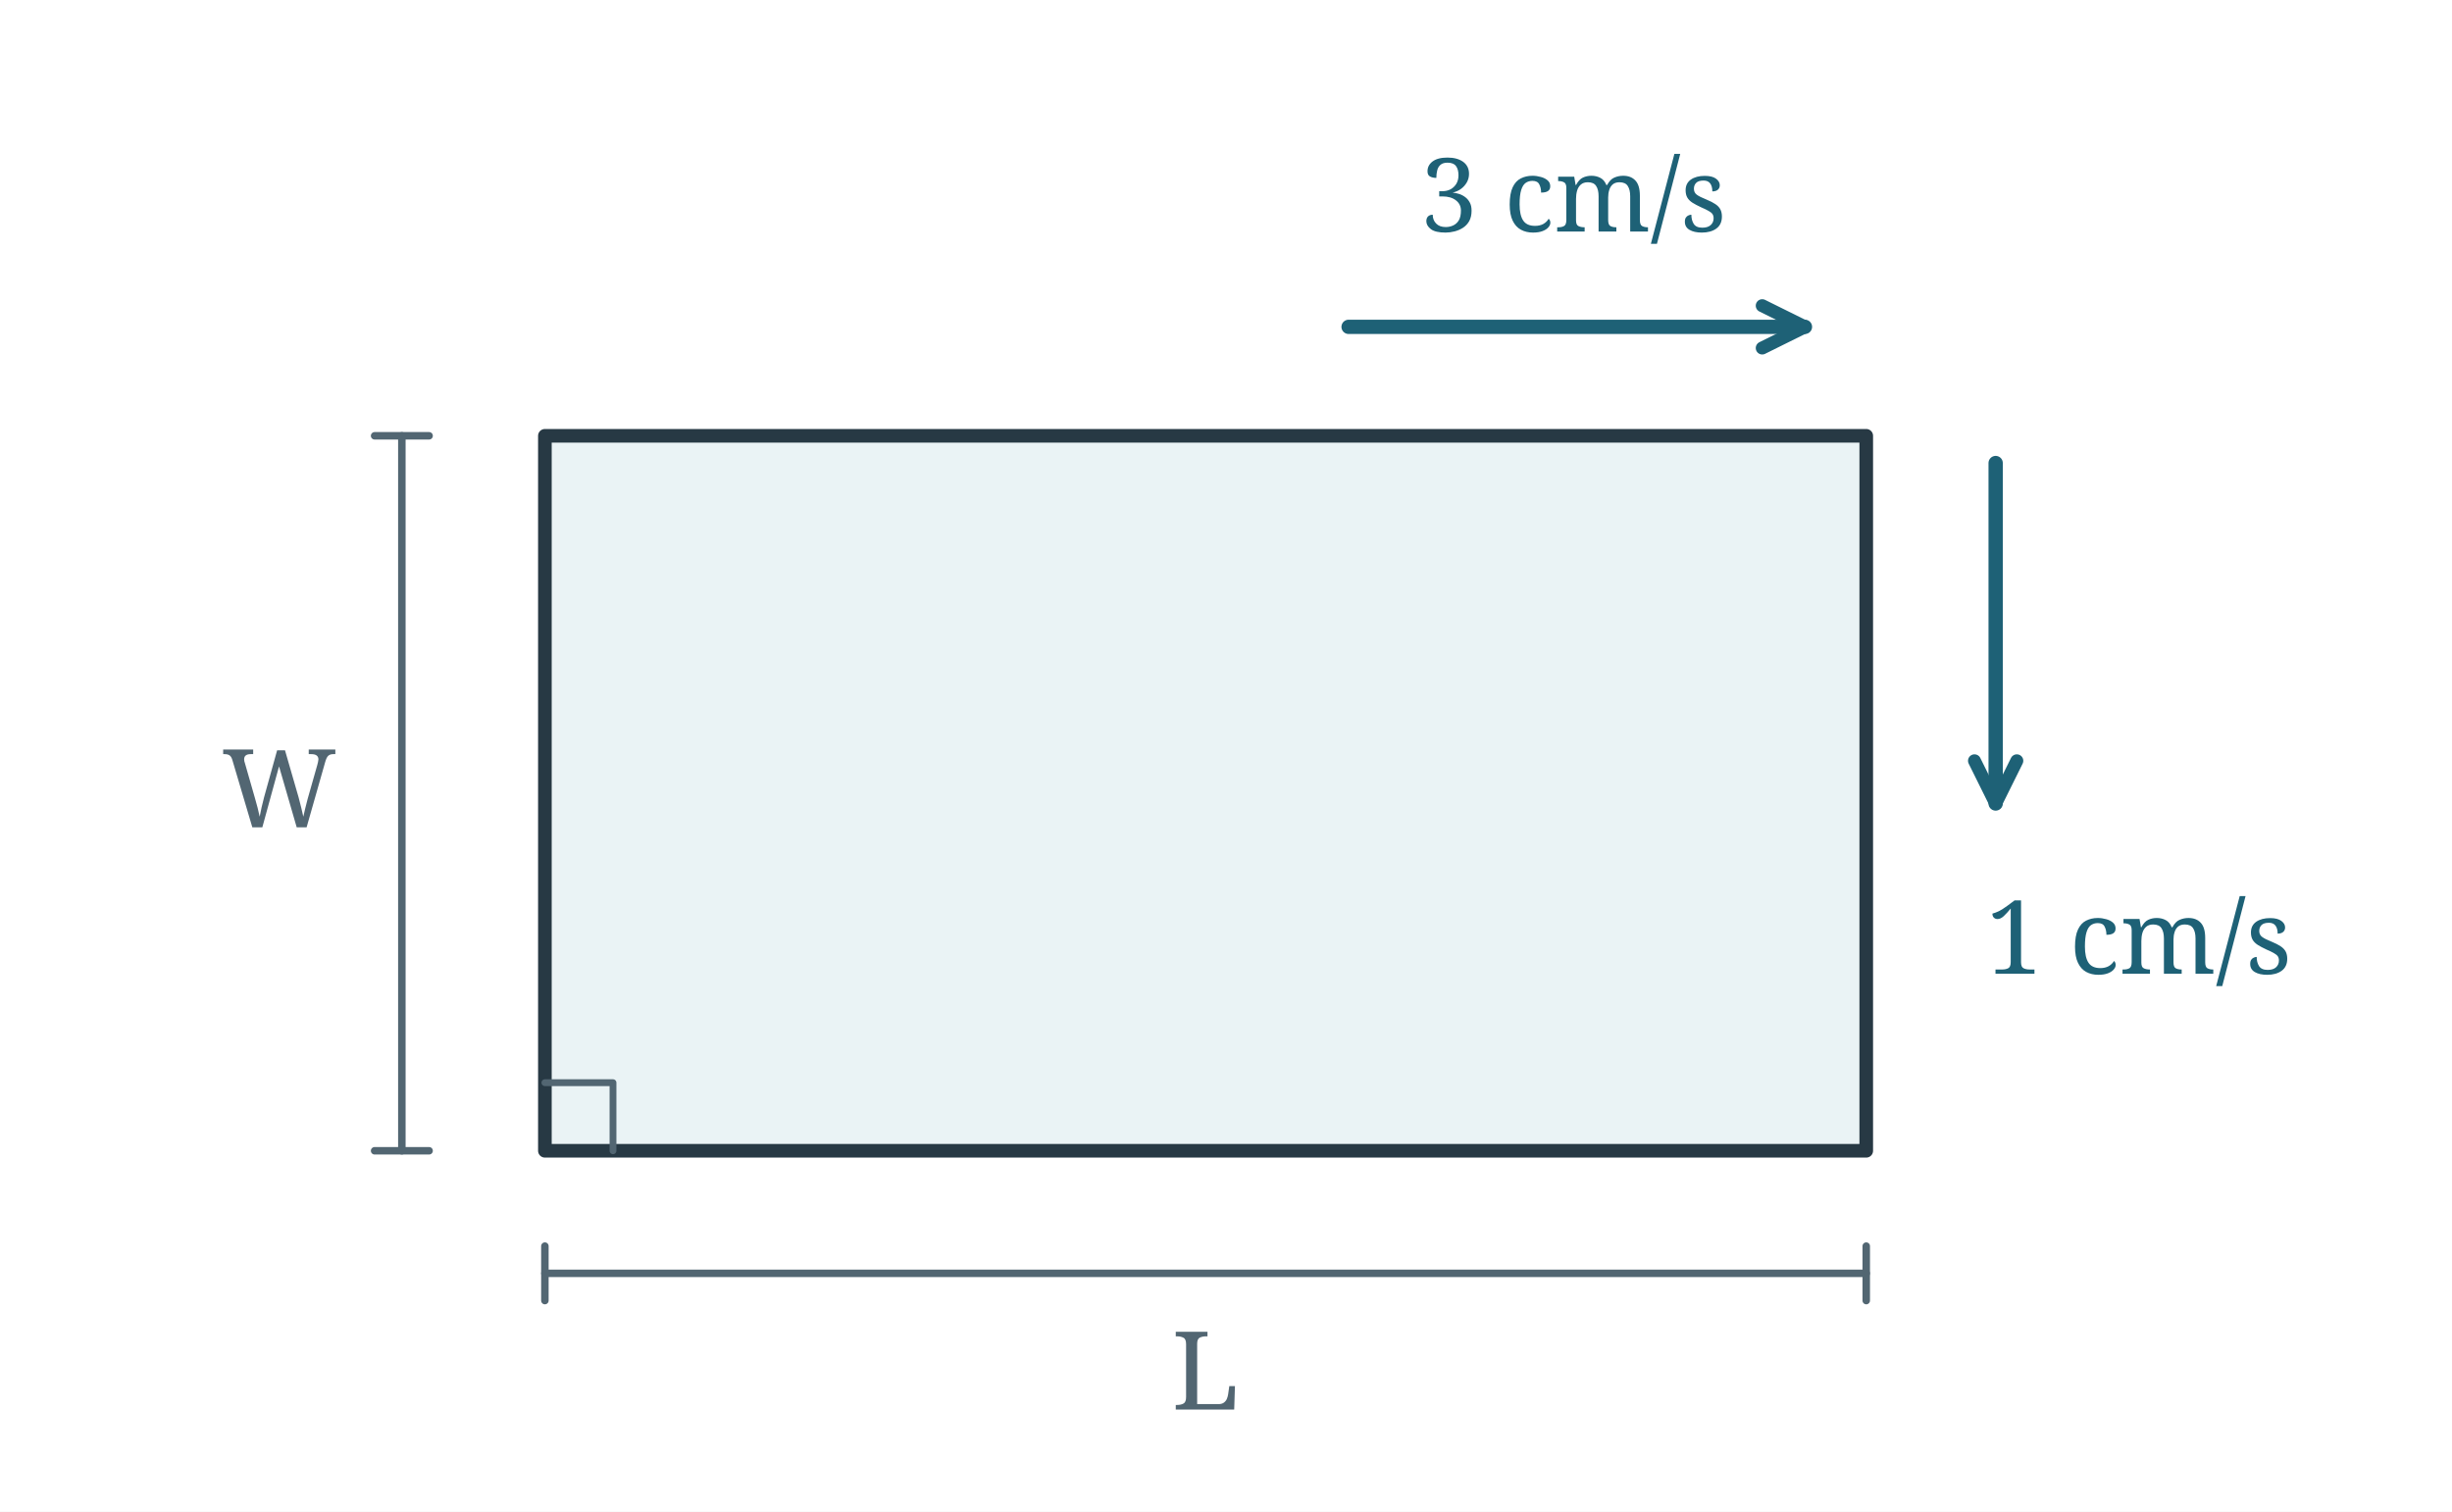
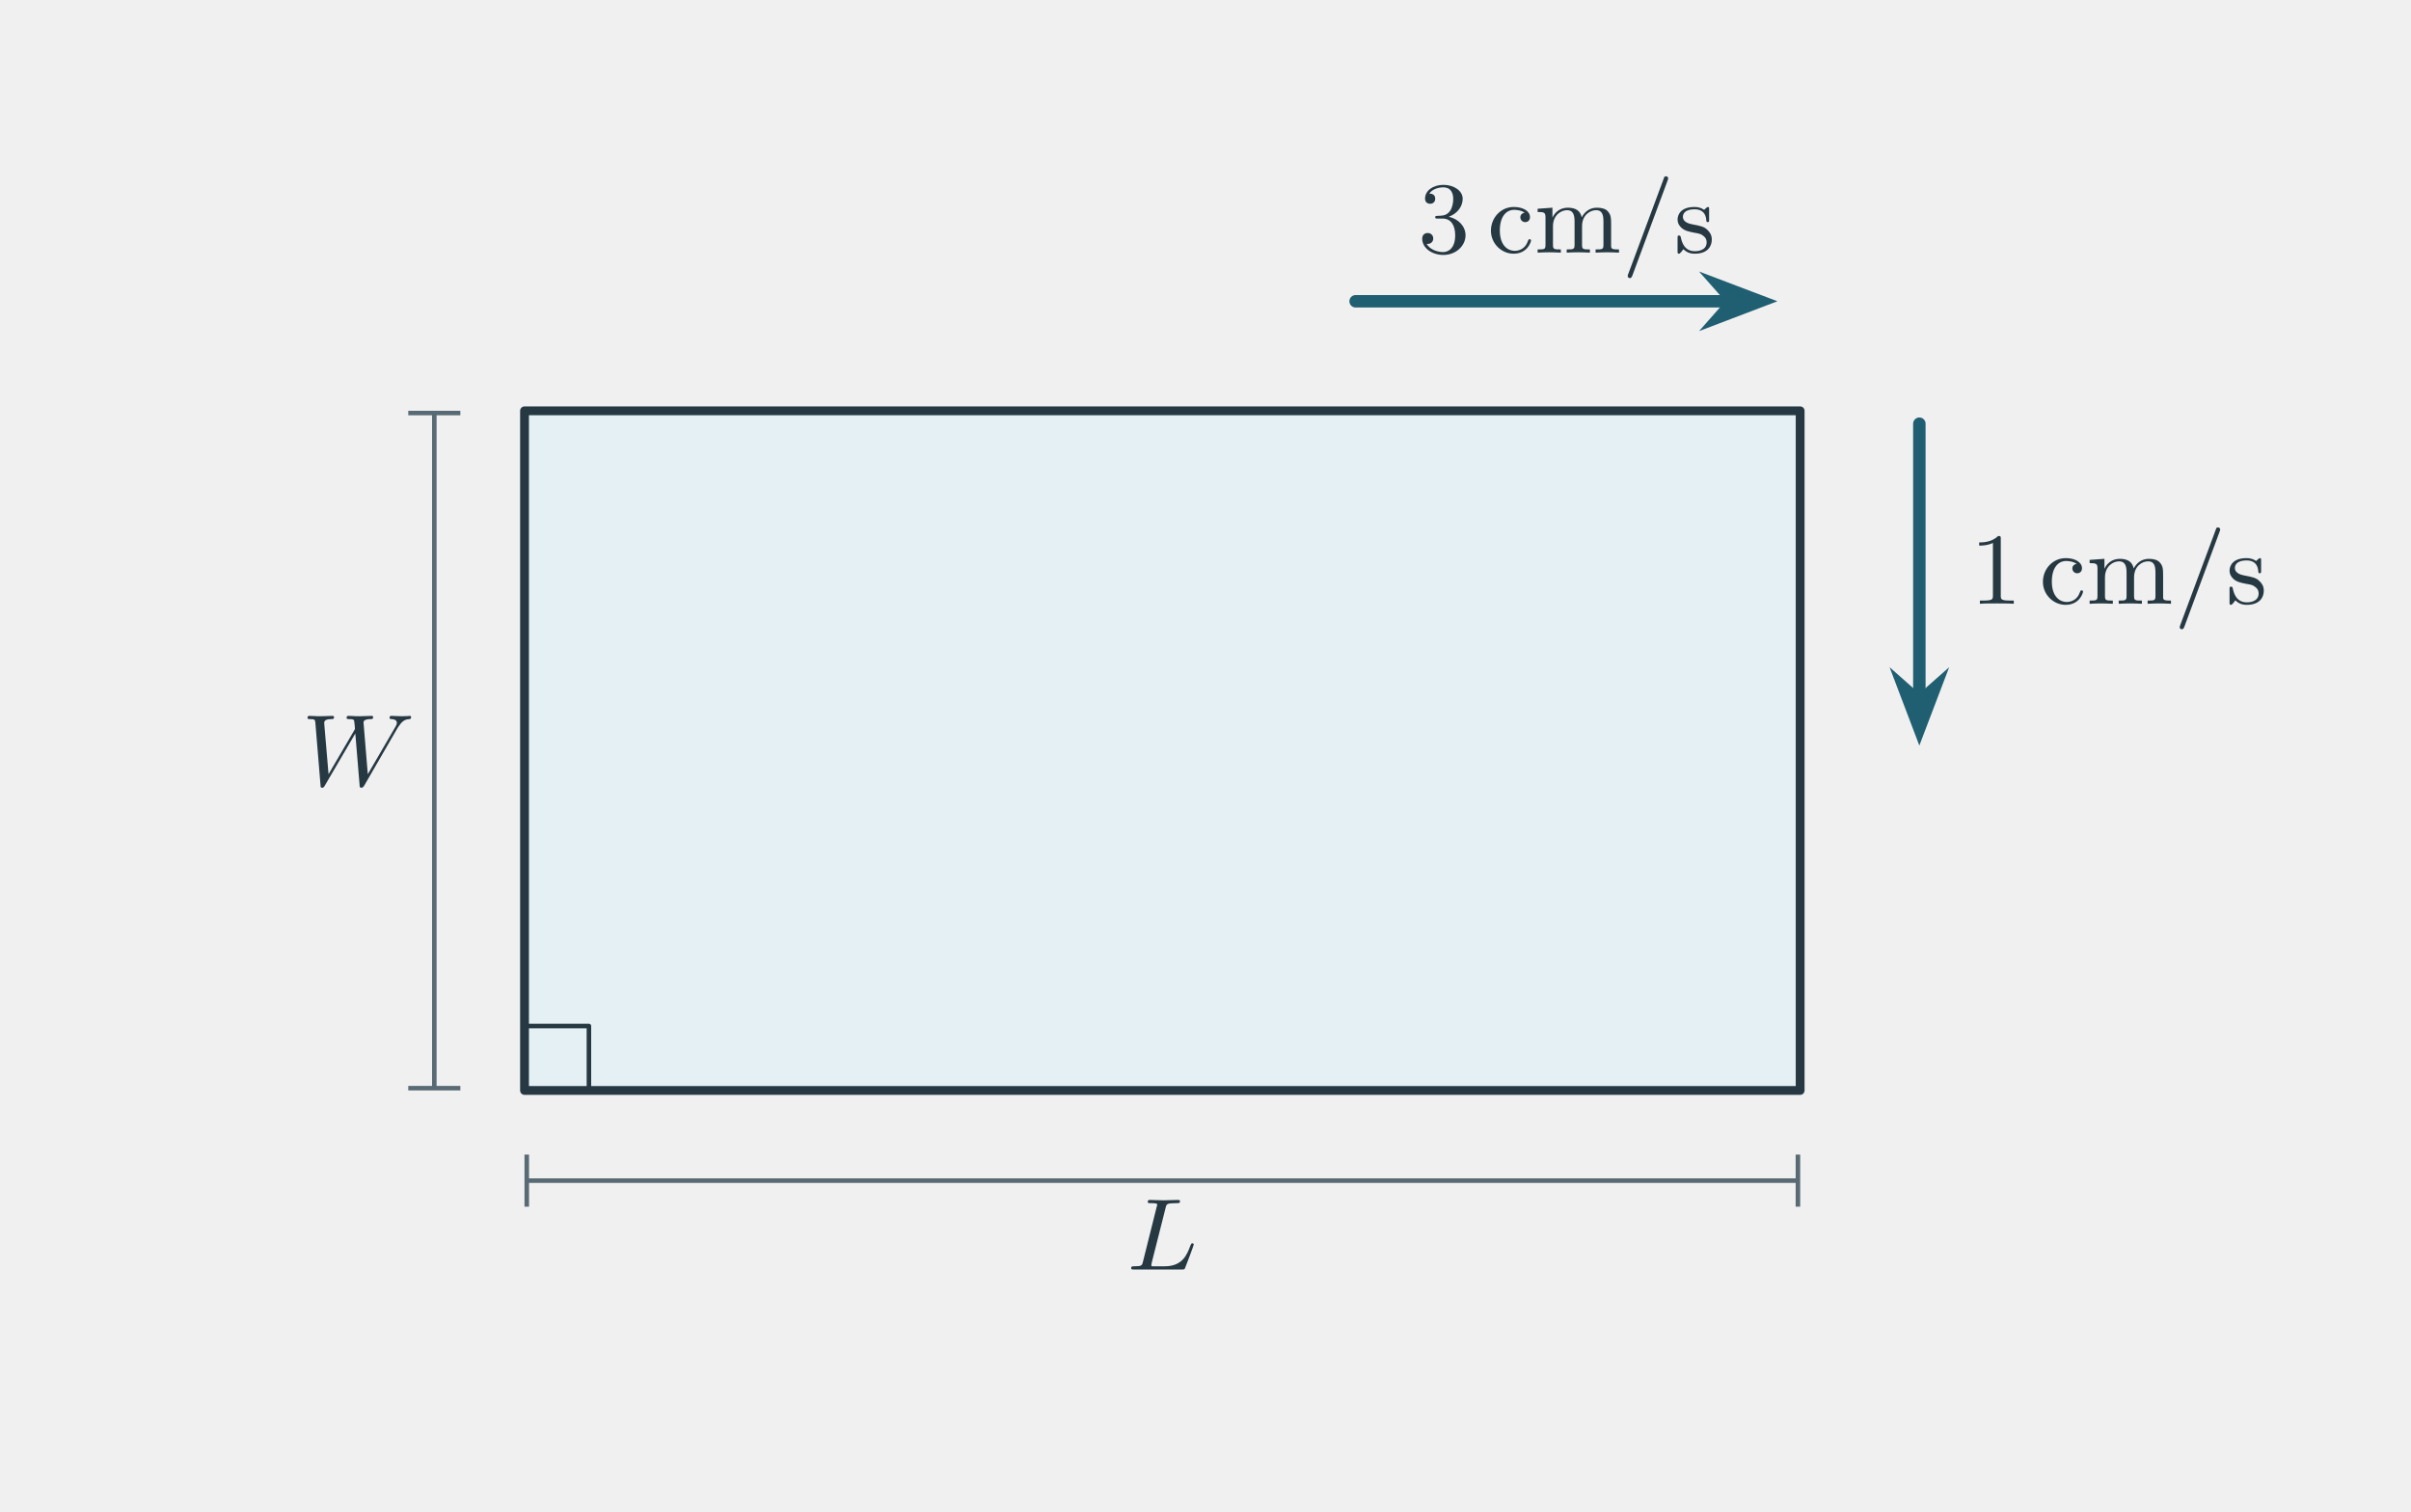
- <svg xmlns="http://www.w3.org/2000/svg" viewBox="0 0 360 222" role="img">
-   <rect width="360" height="222" fill="white" />
-   <path d="M80,64 h194 v105 H80 Z" fill="#eaf3f5" stroke="#273944" stroke-width="2" stroke-linejoin="round" stroke-linecap="round" />
-   <path d="M80,159 h10 v10" fill="none" stroke="#526672" stroke-width="1" stroke-linejoin="round" stroke-linecap="round" />
-   <path d="M80,187 L274,187" fill="none" stroke="#526672" stroke-width="1.1" stroke-linejoin="round" stroke-linecap="round" />
-   <path d="M80.0,183.0 L80.0,191.0" fill="none" stroke="#526672" stroke-width="1.1" stroke-linejoin="round" stroke-linecap="round" />
-   <path d="M274.0,183.0 L274.0,191.0" fill="none" stroke="#526672" stroke-width="1.1" stroke-linejoin="round" stroke-linecap="round" />
-   <text x="177.0" y="207.0" text-anchor="middle" font-family="Georgia,serif" font-size="16" fill="#526672">L</text>
-   <path d="M59,64 L59,169" fill="none" stroke="#526672" stroke-width="1.1" stroke-linejoin="round" stroke-linecap="round" />
-   <path d="M63.0,64.0 L55.0,64.0" fill="none" stroke="#526672" stroke-width="1.1" stroke-linejoin="round" stroke-linecap="round" />
-   <path d="M63.0,169.0 L55.0,169.0" fill="none" stroke="#526672" stroke-width="1.1" stroke-linejoin="round" stroke-linecap="round" />
-   <text x="41.0" y="121.5" text-anchor="middle" font-family="Georgia,serif" font-size="16" fill="#526672">W</text>
-   <path d="M198,48 L265,48" fill="none" stroke="#1e6176" stroke-width="2.1" stroke-linejoin="round" stroke-linecap="round" />
-   <path d="M258.728,51.108 L265,48 L258.728,44.892" fill="none" stroke="#1e6176" stroke-width="1.9" stroke-linejoin="round" stroke-linecap="round" />
-   <text x="231" y="34" text-anchor="middle" font-family="Georgia,serif" font-size="15" fill="#1e6176">3 cm/s</text>
-   <path d="M293,68 L293,118" fill="none" stroke="#1e6176" stroke-width="2.1" stroke-linejoin="round" stroke-linecap="round" />
-   <path d="M289.892,111.728 L293,118 L296.108,111.728" fill="none" stroke="#1e6176" stroke-width="1.9" stroke-linejoin="round" stroke-linecap="round" />
-   <text x="314" y="143" text-anchor="middle" font-family="Georgia,serif" font-size="15" fill="#1e6176">1 cm/s</text>
+ <svg xmlns="http://www.w3.org/2000/svg" xmlns:xlink="http://www.w3.org/1999/xlink" width="211.206" height="132.403" viewBox="0 0 211.206 132.403">
+   <defs>
+     <g>
+       <g id="glyph-0-0">
+         <path d="M 5.875 -2.188 C 5.875 -2.25 5.812 -2.297 5.75 -2.297 C 5.672 -2.297 5.656 -2.266 5.578 -2.094 C 5.281 -1.297 4.891 -0.281 3.328 -0.281 L 2.438 -0.281 C 2.312 -0.281 2.297 -0.281 2.266 -0.281 C 2.172 -0.297 2.156 -0.297 2.156 -0.359 C 2.156 -0.391 2.156 -0.406 2.188 -0.578 L 3.406 -5.391 C 3.484 -5.734 3.5 -5.812 4.344 -5.812 C 4.578 -5.812 4.672 -5.812 4.672 -5.984 C 4.672 -6.094 4.547 -6.094 4.516 -6.094 C 4.312 -6.094 4.094 -6.078 3.875 -6.078 L 3.234 -6.062 L 2.609 -6.078 L 2.031 -6.094 C 1.969 -6.094 1.844 -6.094 1.844 -5.938 C 1.844 -5.812 1.922 -5.812 2.109 -5.812 C 2.156 -5.812 2.312 -5.812 2.453 -5.797 C 2.609 -5.781 2.672 -5.766 2.672 -5.672 C 2.672 -5.625 2.656 -5.578 2.625 -5.484 L 1.422 -0.672 C 1.344 -0.359 1.328 -0.281 0.656 -0.281 C 0.484 -0.281 0.391 -0.281 0.391 -0.109 C 0.391 0 0.484 0 0.641 0 L 4.859 0 C 5.062 0 5.078 -0.016 5.141 -0.203 C 5.234 -0.422 5.875 -2.109 5.875 -2.188 Z M 5.875 -2.188 " />
+       </g>
+       <g id="glyph-0-1">
+         <path d="M 9.594 -5.984 C 9.594 -6.031 9.562 -6.094 9.484 -6.094 C 9.438 -6.094 9.266 -6.062 8.766 -6.062 C 8.469 -6.062 8.156 -6.094 7.875 -6.094 C 7.812 -6.094 7.703 -6.094 7.703 -5.938 C 7.703 -5.828 7.797 -5.812 7.828 -5.812 C 7.953 -5.812 8.344 -5.797 8.344 -5.484 C 8.344 -5.422 8.328 -5.328 8.219 -5.141 L 5.797 -0.984 L 5.422 -5.531 C 5.422 -5.625 5.5 -5.812 6.062 -5.812 C 6.172 -5.812 6.266 -5.812 6.266 -5.984 C 6.266 -6.062 6.203 -6.094 6.141 -6.094 C 5.891 -6.094 5.297 -6.062 5.062 -6.062 C 4.734 -6.062 4.703 -6.062 4.562 -6.078 C 4.453 -6.078 4.219 -6.094 4.109 -6.094 C 4.062 -6.094 3.938 -6.094 3.938 -5.938 C 3.938 -5.812 4.047 -5.812 4.156 -5.812 C 4.562 -5.812 4.594 -5.75 4.609 -5.609 C 4.625 -5.562 4.672 -5 4.672 -5 C 4.672 -4.953 4.672 -4.938 4.609 -4.828 L 2.359 -0.984 L 1.984 -5.391 C 1.969 -5.562 1.953 -5.812 2.609 -5.812 C 2.734 -5.812 2.844 -5.812 2.844 -5.984 C 2.844 -6.078 2.734 -6.094 2.703 -6.094 C 2.547 -6.094 2.359 -6.078 2.188 -6.078 L 1.625 -6.062 C 1.469 -6.062 1.25 -6.062 1.141 -6.078 C 1.062 -6.078 0.75 -6.094 0.672 -6.094 C 0.641 -6.094 0.516 -6.094 0.516 -5.938 C 0.516 -5.812 0.609 -5.812 0.719 -5.812 C 1.172 -5.812 1.172 -5.75 1.203 -5.5 L 1.656 -0.031 C 1.656 0.125 1.672 0.203 1.797 0.203 C 1.922 0.203 1.953 0.141 2.031 0.016 L 4.703 -4.547 L 5.078 -0.047 C 5.078 0.109 5.094 0.203 5.234 0.203 C 5.266 0.203 5.375 0.203 5.484 0.016 L 8.422 -5.062 C 8.453 -5.109 8.516 -5.203 8.578 -5.281 C 8.906 -5.766 9.219 -5.797 9.469 -5.812 C 9.594 -5.828 9.594 -5.984 9.594 -5.984 Z M 9.594 -5.984 " />
+       </g>
+       <g id="glyph-0-2">
+         <path d="M 4.062 -6.5 C 4.062 -6.609 3.984 -6.688 3.875 -6.688 C 3.75 -6.688 3.719 -6.625 3.719 -6.609 L 0.562 1.875 C 0.516 2 0.516 2.031 0.516 2.031 C 0.516 2.156 0.594 2.234 0.703 2.234 C 0.781 2.234 0.859 2.188 0.922 2.016 L 4.016 -6.328 C 4.062 -6.453 4.062 -6.5 4.062 -6.5 Z M 4.062 -6.5 " />
+       </g>
+       <g id="glyph-1-0">
+         <path d="M 4.188 -1.516 C 4.188 -2.297 3.578 -2.953 2.719 -3.141 C 3.547 -3.453 3.938 -4.109 3.938 -4.719 C 3.938 -5.406 3.188 -5.938 2.25 -5.938 C 1.328 -5.938 0.641 -5.422 0.641 -4.734 C 0.641 -4.438 0.828 -4.281 1.094 -4.281 C 1.344 -4.281 1.531 -4.453 1.531 -4.719 C 1.531 -5.031 1.328 -5.172 1.016 -5.172 C 1.25 -5.547 1.797 -5.719 2.234 -5.719 C 2.969 -5.719 3.109 -5.125 3.109 -4.703 C 3.109 -4.438 3.062 -4.016 2.844 -3.672 C 2.562 -3.281 2.25 -3.25 1.984 -3.234 C 1.766 -3.219 1.75 -3.219 1.672 -3.219 C 1.594 -3.219 1.531 -3.203 1.531 -3.109 C 1.531 -2.984 1.594 -2.984 1.75 -2.984 L 2.172 -2.984 C 2.938 -2.984 3.281 -2.359 3.281 -1.516 C 3.281 -0.375 2.672 -0.047 2.219 -0.047 C 2.047 -0.047 1.188 -0.094 0.781 -0.766 C 1.109 -0.719 1.359 -0.938 1.359 -1.234 C 1.359 -1.531 1.141 -1.719 0.875 -1.719 C 0.656 -1.719 0.391 -1.594 0.391 -1.219 C 0.391 -0.422 1.219 0.203 2.25 0.203 C 3.359 0.203 4.188 -0.609 4.188 -1.516 Z M 4.188 -1.516 " />
+       </g>
+       <g id="glyph-1-1">
+         <path d="M 3.812 -1.062 C 3.812 -1.172 3.719 -1.172 3.688 -1.172 C 3.594 -1.172 3.594 -1.156 3.531 -1 C 3.328 -0.391 2.828 -0.156 2.375 -0.156 C 1.797 -0.156 1.078 -0.609 1.078 -1.938 C 1.078 -3.328 1.781 -3.75 2.312 -3.75 C 2.438 -3.75 2.922 -3.734 3.25 -3.5 C 3.062 -3.469 2.875 -3.344 2.875 -3.094 C 2.875 -2.859 3.062 -2.672 3.297 -2.672 C 3.531 -2.672 3.719 -2.828 3.719 -3.109 C 3.719 -3.656 3.094 -4 2.297 -4 C 1.156 -4 0.297 -3.047 0.297 -1.922 C 0.297 -0.781 1.234 0.094 2.281 0.094 C 3.531 0.094 3.812 -0.984 3.812 -1.062 Z M 3.812 -1.062 " />
+       </g>
+       <g id="glyph-1-2">
+         <path d="M 7.438 0 L 7.438 -0.281 C 6.984 -0.281 6.75 -0.281 6.75 -0.547 L 6.75 -2.266 C 6.75 -3.047 6.75 -3.297 6.453 -3.625 C 6.266 -3.844 5.906 -3.938 5.5 -3.938 C 4.859 -3.938 4.422 -3.562 4.172 -3.094 C 4.062 -3.625 3.703 -3.938 2.953 -3.938 C 2.234 -3.938 1.797 -3.484 1.609 -3.062 L 1.609 -3.938 L 0.312 -3.844 L 0.312 -3.562 C 0.922 -3.562 1 -3.5 1 -3.062 L 1 -0.688 C 1 -0.281 0.906 -0.281 0.312 -0.281 L 0.312 0 C 0.734 -0.016 0.906 -0.031 1.328 -0.031 C 1.75 -0.031 1.875 -0.016 2.344 0 L 2.344 -0.281 C 1.75 -0.281 1.656 -0.281 1.656 -0.688 L 1.656 -2.312 C 1.656 -3.281 2.359 -3.719 2.891 -3.719 C 3.375 -3.719 3.547 -3.375 3.547 -2.75 L 3.547 -0.688 C 3.547 -0.281 3.438 -0.281 2.859 -0.281 L 2.859 0 C 3.281 -0.016 3.438 -0.031 3.875 -0.031 C 4.297 -0.031 4.422 -0.016 4.891 0 L 4.891 -0.281 C 4.297 -0.281 4.203 -0.281 4.203 -0.688 L 4.203 -2.312 C 4.203 -3.281 4.891 -3.719 5.438 -3.719 C 5.922 -3.719 6.078 -3.375 6.078 -2.75 L 6.078 -0.688 C 6.078 -0.281 5.984 -0.281 5.391 -0.281 L 5.391 0 C 5.812 -0.016 5.984 -0.031 6.422 -0.031 C 6.844 -0.031 6.953 -0.016 7.438 0 Z M 7.438 0 " />
+       </g>
+       <g id="glyph-1-3">
+         <path d="M 3.297 -1.141 C 3.297 -1.547 3.125 -1.781 2.922 -1.984 C 2.625 -2.281 2.297 -2.344 1.641 -2.469 C 1.406 -2.516 0.766 -2.625 0.766 -3.141 C 0.766 -3.422 0.969 -3.797 1.781 -3.797 C 2.734 -3.797 2.797 -3.062 2.812 -2.844 C 2.828 -2.734 2.828 -2.672 2.938 -2.672 C 3.062 -2.672 3.062 -2.734 3.062 -2.906 L 3.062 -3.766 C 3.062 -3.922 3.062 -4 2.969 -4 C 2.922 -4 2.906 -4 2.781 -3.891 C 2.766 -3.875 2.688 -3.797 2.625 -3.75 C 2.359 -3.938 2.078 -4 1.781 -4 C 0.594 -4 0.297 -3.344 0.297 -2.891 C 0.297 -2.609 0.422 -2.375 0.641 -2.172 C 0.938 -1.906 1.281 -1.844 1.734 -1.75 C 2.188 -1.672 2.344 -1.641 2.531 -1.484 C 2.625 -1.422 2.844 -1.25 2.844 -0.906 C 2.844 -0.125 1.938 -0.125 1.812 -0.125 C 0.906 -0.125 0.672 -0.891 0.578 -1.359 C 0.547 -1.453 0.531 -1.5 0.422 -1.5 C 0.297 -1.5 0.297 -1.438 0.297 -1.281 L 0.297 -0.141 C 0.297 0.016 0.297 0.094 0.406 0.094 C 0.469 0.094 0.469 0.094 0.641 -0.078 C 0.672 -0.141 0.766 -0.25 0.812 -0.297 C 1.188 0.078 1.594 0.094 1.812 0.094 C 2.922 0.094 3.297 -0.547 3.297 -1.141 Z M 3.297 -1.141 " />
+       </g>
+       <g id="glyph-1-4">
+         <path d="M 3.859 0 L 3.859 -0.281 L 3.562 -0.281 C 2.734 -0.281 2.719 -0.391 2.719 -0.719 L 2.719 -5.703 C 2.719 -5.922 2.703 -5.938 2.484 -5.938 C 1.922 -5.375 1.109 -5.375 0.828 -5.375 L 0.828 -5.094 C 1 -5.094 1.547 -5.094 2.031 -5.328 L 2.031 -0.719 C 2.031 -0.391 2 -0.281 1.172 -0.281 L 0.891 -0.281 L 0.891 0 C 1.203 -0.031 2 -0.031 2.359 -0.031 C 2.734 -0.031 3.531 -0.031 3.859 0 Z M 3.859 0 " />
+       </g>
+     </g>
+   </defs>
+   <path fill-rule="nonzero" fill="rgb(89.412%, 94.119%, 95.293%)" fill-opacity="1" stroke-width="0.777" stroke-linecap="round" stroke-linejoin="round" stroke="rgb(14.902%, 22.353%, 26.276%)" stroke-opacity="1" stroke-miterlimit="10" d="M 39.687 27.212 L 39.687 87.024 L 151.937 87.024 L 151.937 27.212 Z M 39.687 27.212 " transform="matrix(0.995511, 0, 0, -0.995511, 6.440122, 122.6251)" />
+   <path fill="none" stroke-width="0.399" stroke-linecap="round" stroke-linejoin="round" stroke="rgb(14.902%, 22.353%, 26.276%)" stroke-opacity="1" stroke-miterlimit="10" d="M 39.687 32.882 L 45.353 32.882 L 45.353 27.212 " transform="matrix(0.995511, 0, 0, -0.995511, 6.440122, 122.6251)" />
+   <path fill="none" stroke-width="0.399" stroke-linecap="round" stroke-linejoin="round" stroke="rgb(34.511%, 41.57%, 45.096%)" stroke-opacity="1" stroke-miterlimit="10" d="M 39.985 19.274 L 151.639 19.274 " transform="matrix(0.995511, 0, 0, -0.995511, 6.440122, 122.6251)" />
+   <path fill="none" stroke-width="0.399" stroke-linecap="butt" stroke-linejoin="miter" stroke="rgb(34.511%, 41.57%, 45.096%)" stroke-opacity="1" stroke-miterlimit="10" d="M 0.001 2.293 L 0.001 -2.29 " transform="matrix(-0.995511, 0, 0, 0.995511, 46.14569, 103.436)" />
+   <path fill="none" stroke-width="0.399" stroke-linecap="butt" stroke-linejoin="miter" stroke="rgb(34.511%, 41.57%, 45.096%)" stroke-opacity="1" stroke-miterlimit="10" d="M 0.001 2.29 L 0.001 -2.293 " transform="matrix(0.995511, 0, 0, -0.995511, 157.4987, 103.436)" />
+   <g fill="rgb(14.902%, 22.353%, 26.276%)" fill-opacity="1">
+     <use xlink:href="#glyph-0-0" x="98.7" y="111.222" />
+   </g>
+   <path fill="none" stroke-width="0.399" stroke-linecap="round" stroke-linejoin="round" stroke="rgb(34.511%, 41.57%, 45.096%)" stroke-opacity="1" stroke-miterlimit="10" d="M 31.749 27.51 L 31.749 86.725 " transform="matrix(0.995511, 0, 0, -0.995511, 6.440122, 122.6251)" />
+   <path fill="none" stroke-width="0.399" stroke-linecap="butt" stroke-linejoin="miter" stroke="rgb(34.511%, 41.57%, 45.096%)" stroke-opacity="1" stroke-miterlimit="10" d="M 0 2.293 L 0 -2.291 " transform="matrix(0, 0.995511, 0.995511, 0, 38.04589, 95.33576)" />
+   <path fill="none" stroke-width="0.399" stroke-linecap="butt" stroke-linejoin="miter" stroke="rgb(34.511%, 41.57%, 45.096%)" stroke-opacity="1" stroke-miterlimit="10" d="M 0.002 2.291 L 0.002 -2.293 " transform="matrix(0, -0.995511, -0.995511, 0, 38.04589, 36.18917)" />
+   <g fill="rgb(14.902%, 22.353%, 26.276%)" fill-opacity="1">
+     <use xlink:href="#glyph-0-1" x="26.422" y="68.813" />
+   </g>
+   <path fill="none" stroke-width="1.096" stroke-linecap="round" stroke-linejoin="round" stroke="rgb(12.549%, 37.256%, 44.707%)" stroke-opacity="1" stroke-miterlimit="10" d="M 112.82 96.664 L 145.812 96.664 " transform="matrix(0.995511, 0, 0, -0.995511, 6.440122, 122.6251)" />
+   <path fill-rule="nonzero" fill="rgb(12.549%, 37.256%, 44.707%)" fill-opacity="1" stroke-width="1.096" stroke-linecap="round" stroke-linejoin="miter" stroke="rgb(12.549%, 37.256%, 44.707%)" stroke-opacity="1" stroke-miterlimit="10" d="M 5.243 0.002 L 1.77 1.32 L 2.936 0.002 L 1.77 -1.321 Z M 5.243 0.002 " transform="matrix(0.995511, 0, 0, -0.995511, 148.9488, 26.39626)" />
+   <g fill="rgb(14.902%, 22.353%, 26.276%)" fill-opacity="1">
+     <use xlink:href="#glyph-1-0" x="124.195" y="22.133" />
+   </g>
+   <g fill="rgb(14.902%, 22.353%, 26.276%)" fill-opacity="1">
+     <use xlink:href="#glyph-1-1" x="130.309" y="22.133" />
+     <use xlink:href="#glyph-1-2" x="134.386" y="22.133" />
+   </g>
+   <g fill="rgb(14.902%, 22.353%, 26.276%)" fill-opacity="1">
+     <use xlink:href="#glyph-0-2" x="142.072" y="22.133" />
+   </g>
+   <g fill="rgb(14.902%, 22.353%, 26.276%)" fill-opacity="1">
+     <use xlink:href="#glyph-1-3" x="146.659" y="22.133" />
+   </g>
+   <path fill="none" stroke-width="1.096" stroke-linecap="round" stroke-linejoin="round" stroke="rgb(12.549%, 37.256%, 44.707%)" stroke-opacity="1" stroke-miterlimit="10" d="M 162.426 85.89 L 162.426 61.683 " transform="matrix(0.995511, 0, 0, -0.995511, 6.440122, 122.6251)" />
+   <path fill-rule="nonzero" fill="rgb(12.549%, 37.256%, 44.707%)" fill-opacity="1" stroke-width="1.096" stroke-linecap="round" stroke-linejoin="miter" stroke="rgb(12.549%, 37.256%, 44.707%)" stroke-opacity="1" stroke-miterlimit="10" d="M 5.242 -0.001 L 1.769 1.321 L 2.935 -0.001 L 1.769 -1.32 Z M 5.242 -0.001 " transform="matrix(0, 0.995511, 0.995511, 0, 168.1381, 58.56672)" />
+   <g fill="rgb(14.902%, 22.353%, 26.276%)" fill-opacity="1">
+     <use xlink:href="#glyph-1-4" x="172.551" y="52.897" />
+   </g>
+   <g fill="rgb(14.902%, 22.353%, 26.276%)" fill-opacity="1">
+     <use xlink:href="#glyph-1-1" x="178.665" y="52.897" />
+     <use xlink:href="#glyph-1-2" x="182.742" y="52.897" />
+   </g>
+   <g fill="rgb(14.902%, 22.353%, 26.276%)" fill-opacity="1">
+     <use xlink:href="#glyph-0-2" x="190.428" y="52.897" />
+   </g>
+   <g fill="rgb(14.902%, 22.353%, 26.276%)" fill-opacity="1">
+     <use xlink:href="#glyph-1-3" x="195.014" y="52.897" />
+   </g>
</svg>
